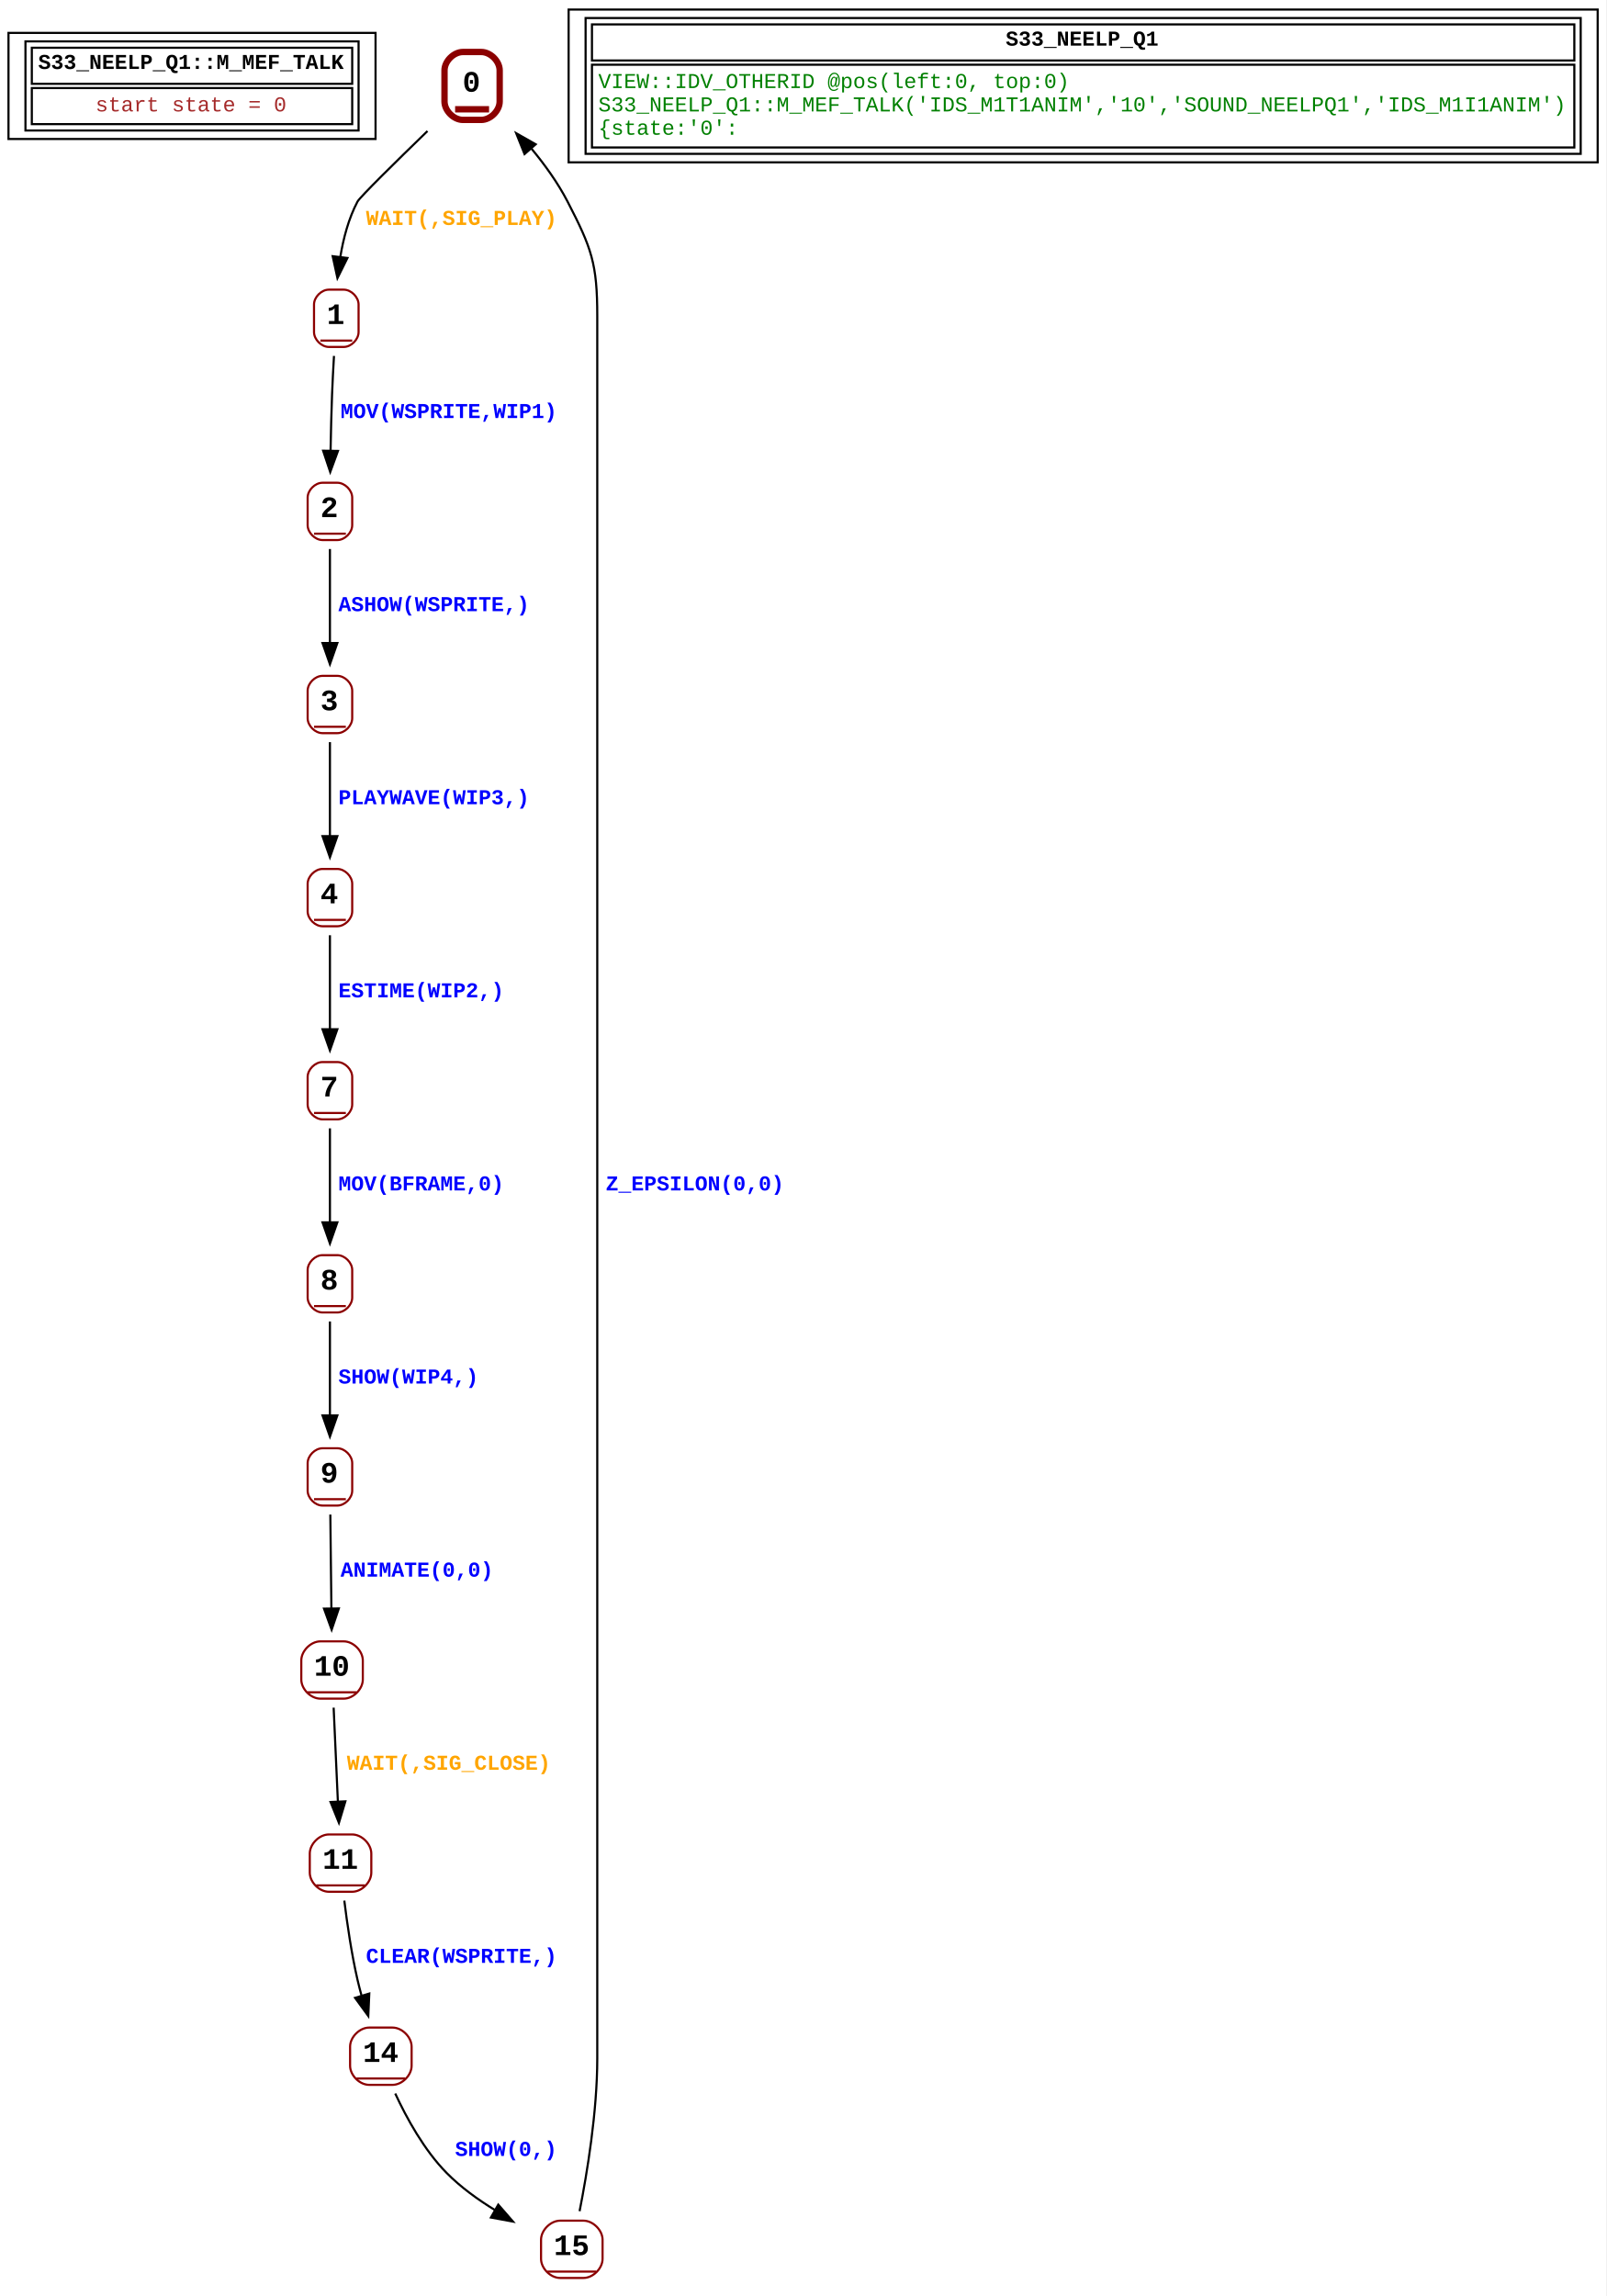
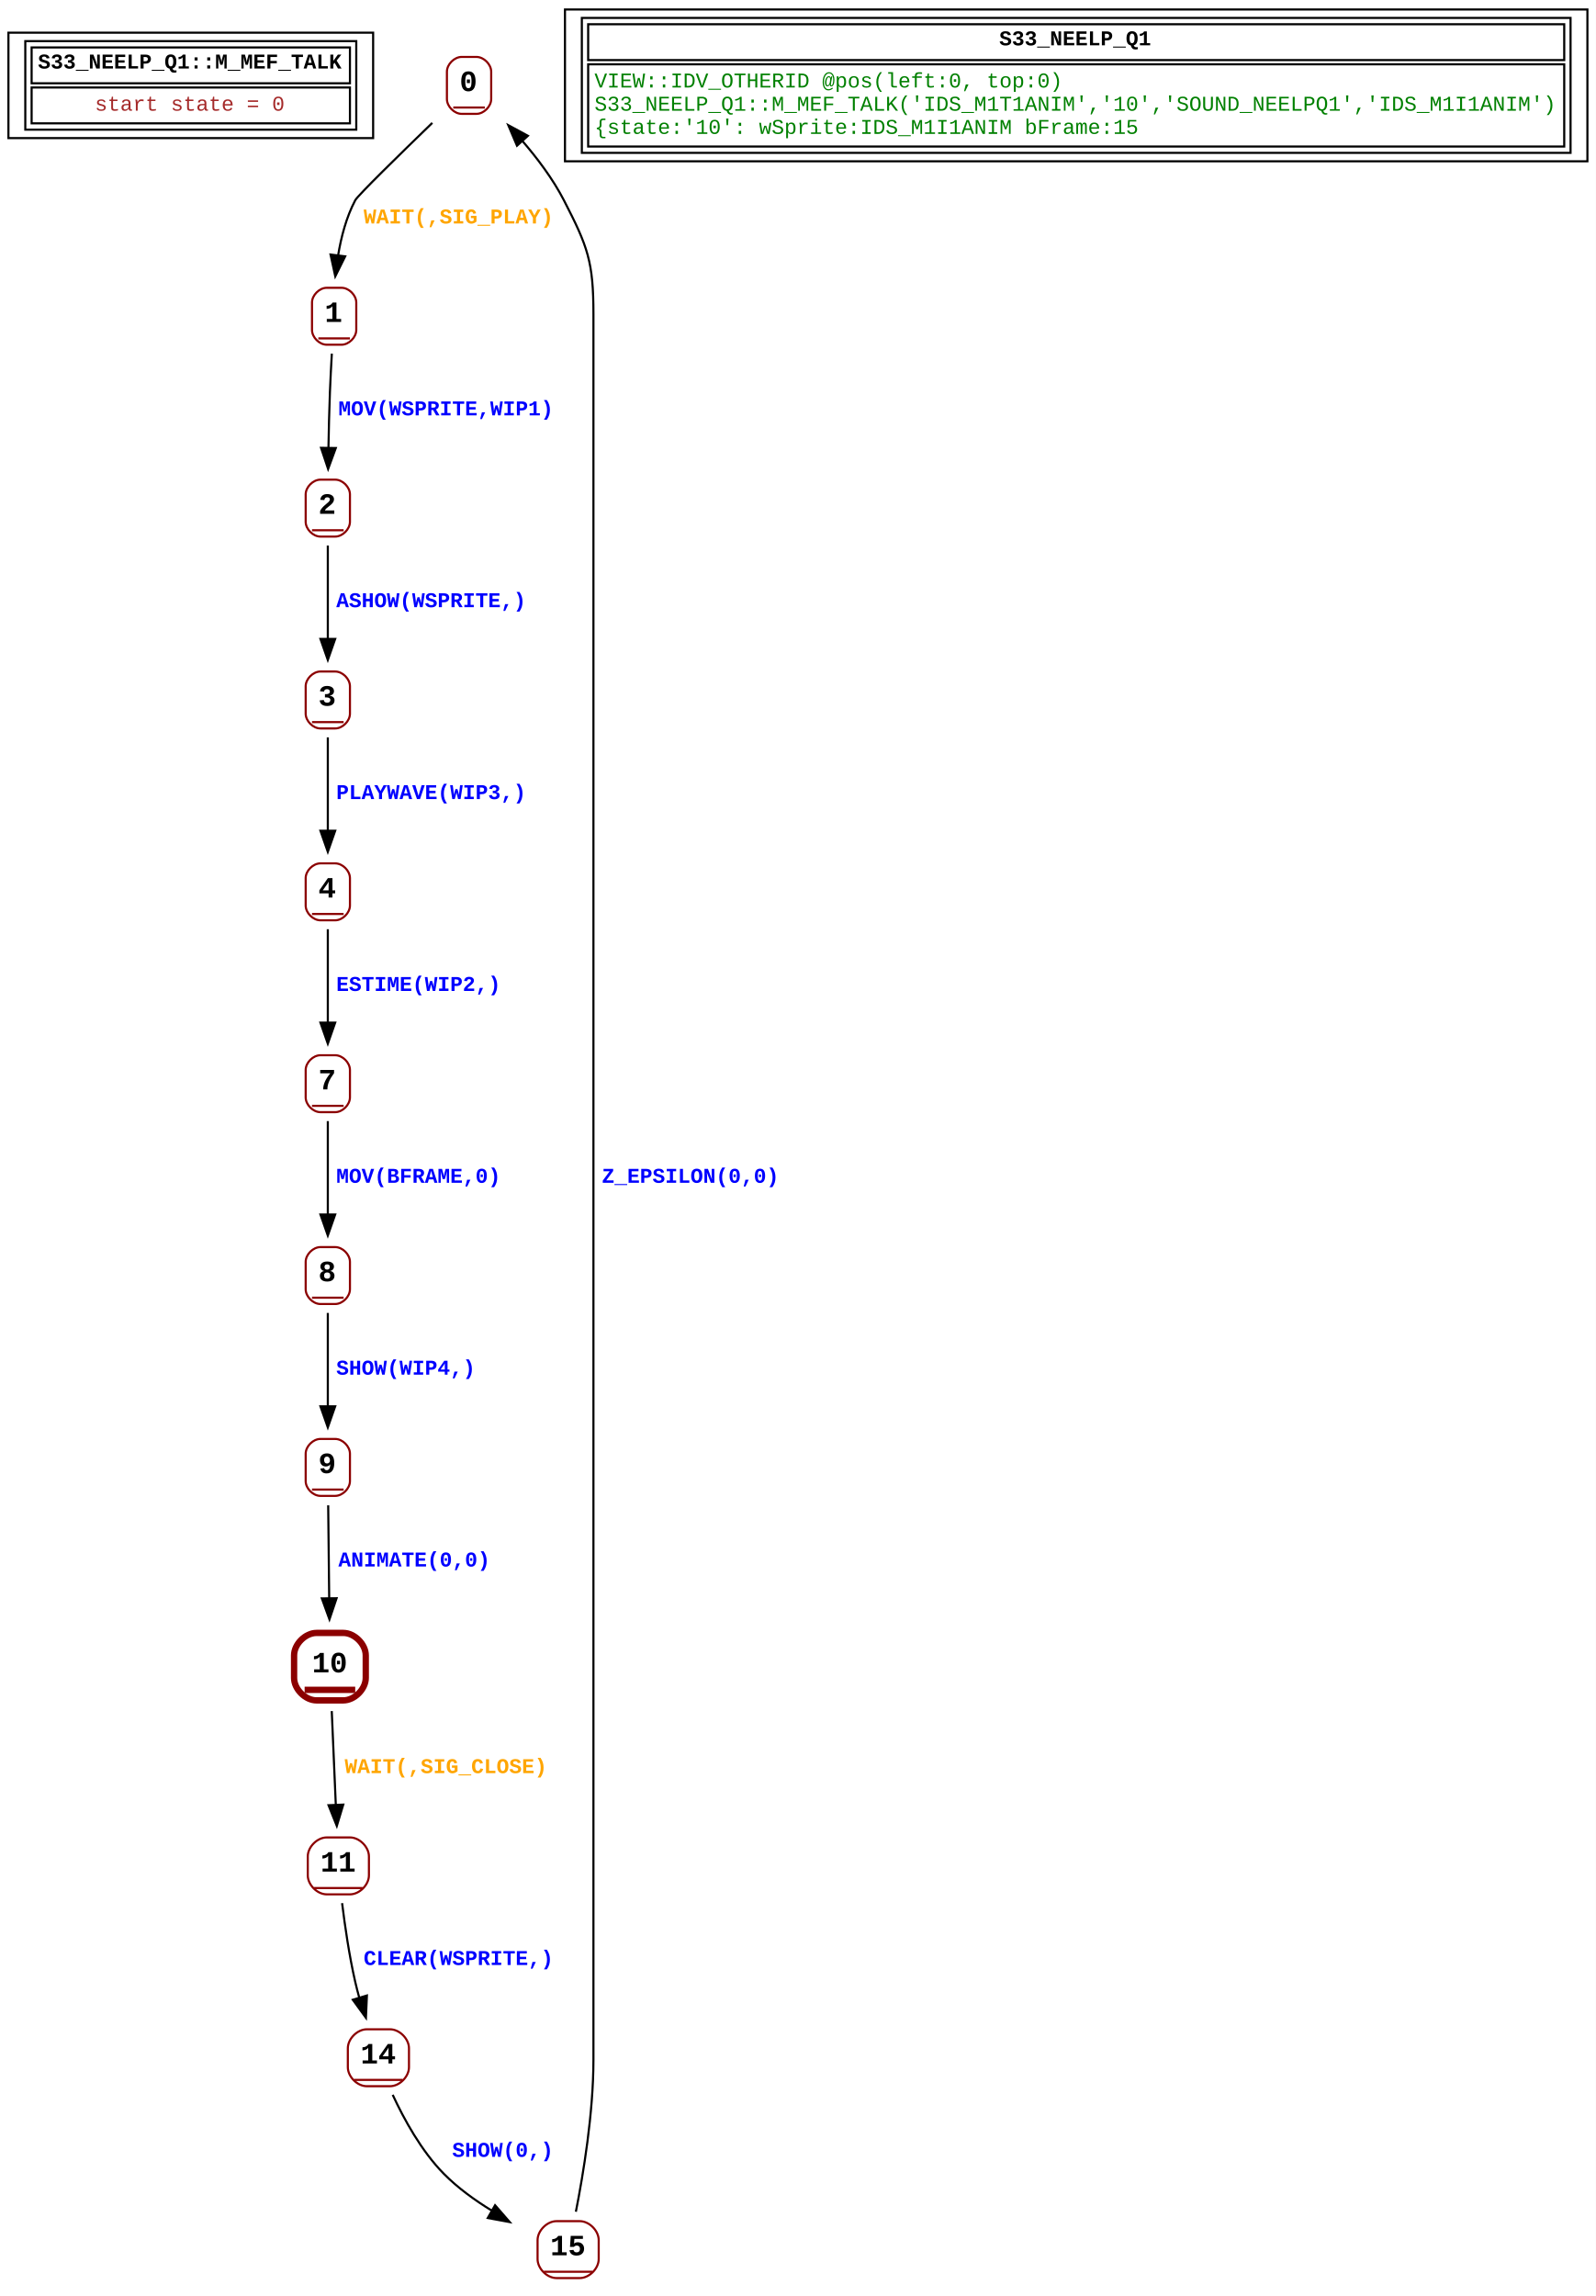
- <svg xmlns="http://www.w3.org/2000/svg" width="757pt" height="1082pt" viewBox="0.00 0.00 757.00 1082.00">
-   <g id="graph0" class="graph" transform="scale(1 1) rotate(0) translate(4 1078)">
-     <polygon fill="white" stroke="none" points="-4,4 -4,-1078 753,-1078 753,4 -4,4" />
+ <svg xmlns="http://www.w3.org/2000/svg" width="757pt" height="1089pt" viewBox="0.00 0.00 757.00 1089.00">
+   <g id="graph0" class="graph" transform="scale(1 1) rotate(0) translate(4 1085)">
+     <polygon fill="white" stroke="none" points="-4,4 -4,-1085 753,-1085 753,4 -4,4" />
    <g id="node1" class="node">
-       <polygon fill="none" stroke="black" points="0,-1012.5 0,-1062.5 173,-1062.5 173,-1012.5 0,-1012.5" />
-       <polygon fill="none" stroke="black" points="11,-1038.5 11,-1055.5 162,-1055.5 162,-1038.5 11,-1038.5" />
-       <text text-anchor="start" x="14" y="-1045.5" font-family="Courier New" font-weight="bold" font-size="10.00">S33_NEELP_Q1::M_MEF_TALK</text>
-       <polygon fill="none" stroke="black" points="11,-1019.5 11,-1036.5 162,-1036.5 162,-1019.5 11,-1019.5" />
-       <text text-anchor="start" x="41" y="-1025.5" font-family="Courier New" font-size="10.00" fill="brown">start state = 0</text>
-       <polygon fill="none" stroke="black" points="8,-1016.5 8,-1058.5 165,-1058.5 165,-1016.5 8,-1016.5" />
+       <polygon fill="none" stroke="black" points="0,-1019.5 0,-1069.5 173,-1069.5 173,-1019.5 0,-1019.5" />
+       <polygon fill="none" stroke="black" points="11,-1045.5 11,-1062.5 162,-1062.5 162,-1045.5 11,-1045.5" />
+       <text text-anchor="start" x="14" y="-1052.5" font-family="Courier New" font-weight="bold" font-size="10.00">S33_NEELP_Q1::M_MEF_TALK</text>
+       <polygon fill="none" stroke="black" points="11,-1026.5 11,-1043.5 162,-1043.5 162,-1026.5 11,-1026.5" />
+       <text text-anchor="start" x="41" y="-1032.5" font-family="Courier New" font-size="10.00" fill="brown">start state = 0</text>
+       <polygon fill="none" stroke="black" points="8,-1023.5 8,-1065.5 165,-1065.5 165,-1023.5 8,-1023.5" />
    </g>
    <g id="node2" class="node">
-       <polyline fill="none" stroke="darkred" stroke-width="3" points="210.5,-1026.5 226.5,-1026.5" />
-       <text text-anchor="start" x="214" y="-1034.8" font-family="Courier New" font-weight="bold" font-size="14.00">0</text>
-       <path fill="none" stroke="darkred" stroke-width="3" d="M214.17,-1021.5C214.17,-1021.5 222.83,-1021.5 222.83,-1021.5 227.17,-1021.5 231.5,-1025.83 231.5,-1030.17 231.5,-1030.17 231.5,-1044.83 231.5,-1044.83 231.5,-1049.17 227.17,-1053.5 222.83,-1053.5 222.83,-1053.5 214.17,-1053.5 214.17,-1053.5 209.83,-1053.5 205.5,-1049.17 205.5,-1044.83 205.5,-1044.83 205.5,-1030.17 205.5,-1030.17 205.5,-1025.83 209.83,-1021.5 214.17,-1021.5" />
+       <polyline fill="none" stroke="darkred" points="211,-1034 226,-1034" />
+       <text text-anchor="start" x="214" y="-1041.8" font-family="Courier New" font-weight="bold" font-size="14.00">0</text>
+       <path fill="none" stroke="darkred" d="M215,-1031C215,-1031 222,-1031 222,-1031 225.5,-1031 229,-1034.5 229,-1038 229,-1038 229,-1051 229,-1051 229,-1054.5 225.5,-1058 222,-1058 222,-1058 215,-1058 215,-1058 211.5,-1058 208,-1054.5 208,-1051 208,-1051 208,-1038 208,-1038 208,-1034.5 211.5,-1031 215,-1031" />
    </g>
    <g id="node3" class="node">
-       <polyline fill="none" stroke="darkred" points="147,-917.5 162,-917.5" />
-       <text text-anchor="start" x="150" y="-925.3" font-family="Courier New" font-weight="bold" font-size="14.00">1</text>
-       <path fill="none" stroke="darkred" d="M151,-914.5C151,-914.5 158,-914.5 158,-914.5 161.5,-914.5 165,-918 165,-921.5 165,-921.5 165,-934.5 165,-934.5 165,-938 161.5,-941.5 158,-941.5 158,-941.5 151,-941.5 151,-941.5 147.5,-941.5 144,-938 144,-934.5 144,-934.5 144,-921.5 144,-921.5 144,-918 147.5,-914.5 151,-914.5" />
+       <polyline fill="none" stroke="darkred" points="147,-924.5 162,-924.5" />
+       <text text-anchor="start" x="150" y="-932.3" font-family="Courier New" font-weight="bold" font-size="14.00">1</text>
+       <path fill="none" stroke="darkred" d="M151,-921.5C151,-921.5 158,-921.5 158,-921.5 161.5,-921.5 165,-925 165,-928.5 165,-928.5 165,-941.5 165,-941.5 165,-945 161.5,-948.5 158,-948.5 158,-948.5 151,-948.5 151,-948.5 147.5,-948.5 144,-945 144,-941.5 144,-941.5 144,-928.5 144,-928.5 144,-925 147.5,-921.5 151,-921.5" />
    </g>
    <g id="edge1" class="edge">
-       <path fill="none" stroke="black" d="M197.48,-1016.24C182.79,-1002 165.62,-985.11 164.5,-983 160.28,-975.03 157.82,-965.58 156.38,-956.83" />
-       <polygon fill="black" stroke="black" points="159.74,-956.41 155.04,-946.92 152.79,-957.27 159.74,-956.41" />
-       <text text-anchor="start" x="168.5" y="-972" font-family="Courier New" font-weight="bold" font-size="10.00" fill="orange">WAIT(,SIG_PLAY)</text>
+       <path fill="none" stroke="black" d="M201.06,-1026.71C185.75,-1011.89 165.71,-992.29 164.5,-990 160.28,-982.03 157.82,-972.58 156.38,-963.83" />
+       <polygon fill="black" stroke="black" points="159.74,-963.41 155.04,-953.92 152.79,-964.27 159.74,-963.41" />
+       <text text-anchor="start" x="168.5" y="-979" font-family="Courier New" font-weight="bold" font-size="10.00" fill="orange">WAIT(,SIG_PLAY)</text>
    </g>
    <g id="node4" class="node">
-       <polyline fill="none" stroke="darkred" points="144,-826.5 159,-826.5" />
-       <text text-anchor="start" x="147" y="-834.3" font-family="Courier New" font-weight="bold" font-size="14.00">2</text>
-       <path fill="none" stroke="darkred" d="M148,-823.5C148,-823.5 155,-823.5 155,-823.5 158.5,-823.5 162,-827 162,-830.5 162,-830.5 162,-843.5 162,-843.5 162,-847 158.5,-850.5 155,-850.5 155,-850.5 148,-850.5 148,-850.5 144.5,-850.5 141,-847 141,-843.5 141,-843.5 141,-830.5 141,-830.5 141,-827 144.5,-823.5 148,-823.5" />
+       <polyline fill="none" stroke="darkred" points="144,-833.5 159,-833.5" />
+       <text text-anchor="start" x="147" y="-841.3" font-family="Courier New" font-weight="bold" font-size="14.00">2</text>
+       <path fill="none" stroke="darkred" d="M148,-830.5C148,-830.5 155,-830.5 155,-830.5 158.5,-830.5 162,-834 162,-837.5 162,-837.5 162,-850.5 162,-850.5 162,-854 158.5,-857.5 155,-857.5 155,-857.5 148,-857.5 148,-857.5 144.5,-857.5 141,-854 141,-850.5 141,-850.5 141,-837.5 141,-837.5 141,-834 144.5,-830.5 148,-830.5" />
    </g>
    <g id="edge2" class="edge">
-       <path fill="none" stroke="black" d="M153.41,-910.27C153.07,-904.49 152.73,-897.96 152.5,-892 152.17,-883.37 151.95,-873.96 151.8,-865.44" />
-       <polygon fill="black" stroke="black" points="155.29,-865.5 151.64,-855.55 148.29,-865.6 155.29,-865.5" />
-       <text text-anchor="start" x="156.5" y="-881" font-family="Courier New" font-weight="bold" font-size="10.00" fill="blue">MOV(WSPRITE,WIP1)</text>
+       <path fill="none" stroke="black" d="M153.41,-917.27C153.07,-911.49 152.73,-904.96 152.5,-899 152.17,-890.37 151.95,-880.96 151.8,-872.44" />
+       <polygon fill="black" stroke="black" points="155.29,-872.5 151.64,-862.55 148.29,-872.6 155.29,-872.5" />
+       <text text-anchor="start" x="156.5" y="-888" font-family="Courier New" font-weight="bold" font-size="10.00" fill="blue">MOV(WSPRITE,WIP1)</text>
    </g>
    <g id="node9" class="node">
-       <polyline fill="none" stroke="darkred" points="144,-735.5 159,-735.5" />
-       <text text-anchor="start" x="147" y="-743.3" font-family="Courier New" font-weight="bold" font-size="14.00">3</text>
-       <path fill="none" stroke="darkred" d="M148,-732.5C148,-732.5 155,-732.5 155,-732.5 158.5,-732.5 162,-736 162,-739.5 162,-739.5 162,-752.5 162,-752.5 162,-756 158.5,-759.5 155,-759.5 155,-759.5 148,-759.5 148,-759.5 144.5,-759.5 141,-756 141,-752.5 141,-752.5 141,-739.5 141,-739.5 141,-736 144.5,-732.5 148,-732.5" />
+       <polyline fill="none" stroke="darkred" points="144,-742.5 159,-742.5" />
+       <text text-anchor="start" x="147" y="-750.3" font-family="Courier New" font-weight="bold" font-size="14.00">3</text>
+       <path fill="none" stroke="darkred" d="M148,-739.5C148,-739.5 155,-739.5 155,-739.5 158.5,-739.5 162,-743 162,-746.5 162,-746.5 162,-759.5 162,-759.5 162,-763 158.5,-766.5 155,-766.5 155,-766.5 148,-766.5 148,-766.5 144.5,-766.5 141,-763 141,-759.5 141,-759.5 141,-746.5 141,-746.5 141,-743 144.5,-739.5 148,-739.5" />
    </g>
    <g id="edge7" class="edge">
-       <path fill="none" stroke="black" d="M151.5,-819.26C151.5,-806.78 151.5,-789.46 151.5,-774.9" />
-       <polygon fill="black" stroke="black" points="155,-774.97 151.5,-764.97 148,-774.97 155,-774.97" />
-       <text text-anchor="start" x="155.5" y="-790" font-family="Courier New" font-weight="bold" font-size="10.00" fill="blue">ASHOW(WSPRITE,)</text>
+       <path fill="none" stroke="black" d="M151.5,-826.26C151.5,-813.78 151.5,-796.46 151.5,-781.9" />
+       <polygon fill="black" stroke="black" points="155,-781.97 151.5,-771.97 148,-781.97 155,-781.97" />
+       <text text-anchor="start" x="155.5" y="-797" font-family="Courier New" font-weight="bold" font-size="10.00" fill="blue">ASHOW(WSPRITE,)</text>
    </g>
    <g id="node5" class="node">
-       <polyline fill="none" stroke="darkred" points="141,-280.5 164,-280.5" />
-       <text text-anchor="start" x="144" y="-288.3" font-family="Courier New" font-weight="bold" font-size="14.00">10</text>
-       <path fill="none" stroke="darkred" d="M147,-277.5C147,-277.5 158,-277.5 158,-277.5 162.5,-277.5 167,-282 167,-286.5 167,-286.5 167,-295.5 167,-295.5 167,-300 162.5,-304.5 158,-304.5 158,-304.5 147,-304.5 147,-304.5 142.5,-304.5 138,-300 138,-295.5 138,-295.5 138,-286.5 138,-286.5 138,-282 142.5,-277.5 147,-277.5" />
+       <polyline fill="none" stroke="darkred" stroke-width="3" points="140.5,-283.5 164.5,-283.5" />
+       <text text-anchor="start" x="144" y="-291.8" font-family="Courier New" font-weight="bold" font-size="14.00">10</text>
+       <path fill="none" stroke="darkred" stroke-width="3" d="M146.17,-278.5C146.17,-278.5 158.83,-278.5 158.83,-278.5 164.17,-278.5 169.5,-283.83 169.5,-289.17 169.5,-289.17 169.5,-299.83 169.5,-299.83 169.5,-305.17 164.17,-310.5 158.83,-310.5 158.83,-310.5 146.17,-310.5 146.17,-310.5 140.83,-310.5 135.5,-305.17 135.5,-299.83 135.5,-299.83 135.5,-289.17 135.5,-289.17 135.5,-283.83 140.83,-278.5 146.17,-278.5" />
    </g>
    <g id="node6" class="node">
      <polyline fill="none" stroke="darkred" points="145,-189.5 168,-189.5" />
      <text text-anchor="start" x="148" y="-197.3" font-family="Courier New" font-weight="bold" font-size="14.00">11</text>
      <path fill="none" stroke="darkred" d="M151,-186.5C151,-186.5 162,-186.5 162,-186.5 166.5,-186.5 171,-191 171,-195.5 171,-195.5 171,-204.5 171,-204.5 171,-209 166.5,-213.5 162,-213.5 162,-213.5 151,-213.5 151,-213.5 146.5,-213.5 142,-209 142,-204.5 142,-204.5 142,-195.5 142,-195.5 142,-191 146.5,-186.5 151,-186.5" />
    </g>
    <g id="edge3" class="edge">
-       <path fill="none" stroke="black" d="M153.25,-273.26C153.81,-260.78 154.59,-243.46 155.25,-228.9" />
-       <polygon fill="black" stroke="black" points="158.78,-229.11 155.74,-218.97 151.79,-228.8 158.78,-229.11" />
+       <path fill="none" stroke="black" d="M153.37,-273.43C153.93,-260.35 154.68,-243.1 155.3,-228.72" />
+       <polygon fill="black" stroke="black" points="158.83,-229.07 155.77,-218.93 151.84,-228.77 158.83,-229.07" />
      <text text-anchor="start" x="159.5" y="-244" font-family="Courier New" font-weight="bold" font-size="10.00" fill="orange">WAIT(,SIG_CLOSE)</text>
    </g>
    <g id="node7" class="node">
      <polyline fill="none" stroke="darkred" points="164,-98.5 187,-98.5" />
      <text text-anchor="start" x="167" y="-106.3" font-family="Courier New" font-weight="bold" font-size="14.00">14</text>
      <path fill="none" stroke="darkred" d="M170,-95.5C170,-95.5 181,-95.5 181,-95.5 185.5,-95.5 190,-100 190,-104.5 190,-104.5 190,-113.5 190,-113.5 190,-118 185.5,-122.5 181,-122.5 181,-122.5 170,-122.5 170,-122.5 165.5,-122.5 161,-118 161,-113.5 161,-113.5 161,-104.5 161,-104.5 161,-100 165.5,-95.5 170,-95.5" />
    </g>
    <g id="edge4" class="edge">
      <path fill="none" stroke="black" d="M158.28,-182.33C159.6,-171.59 161.66,-157.38 164.5,-145 165.08,-142.49 165.75,-139.89 166.47,-137.3" />
      <polygon fill="black" stroke="black" points="170.05,-138.53 169.58,-127.94 163.35,-136.51 170.05,-138.53" />
      <text text-anchor="start" x="168.5" y="-153" font-family="Courier New" font-weight="bold" font-size="10.00" fill="blue">CLEAR(WSPRITE,)</text>
    </g>
    <g id="node8" class="node">
      <polyline fill="none" stroke="darkred" points="254,-7.5 277,-7.5" />
      <text text-anchor="start" x="257" y="-15.3" font-family="Courier New" font-weight="bold" font-size="14.00">15</text>
      <path fill="none" stroke="darkred" d="M260,-4.5C260,-4.5 271,-4.5 271,-4.5 275.5,-4.5 280,-9 280,-13.5 280,-13.5 280,-22.5 280,-22.5 280,-27 275.5,-31.5 271,-31.5 271,-31.5 260,-31.5 260,-31.5 255.5,-31.5 251,-27 251,-22.5 251,-22.5 251,-13.5 251,-13.5 251,-9 255.5,-4.5 260,-4.5" />
    </g>
    <g id="edge5" class="edge">
      <path fill="none" stroke="black" d="M182.28,-91.42C187.6,-79.92 195.88,-64.78 206.5,-54 213.11,-47.29 221.27,-41.39 229.38,-36.44" />
      <polygon fill="black" stroke="black" points="230.84,-39.06 237.79,-31.06 227.37,-32.98 230.84,-39.06" />
      <text text-anchor="start" x="210.5" y="-62" font-family="Courier New" font-weight="bold" font-size="10.00" fill="blue">SHOW(0,)</text>
    </g>
    <g id="edge6" class="edge">
-       <path fill="none" stroke="black" d="M269.17,-35.97C272.69,-53.81 277.5,-82.74 277.5,-108 277.5,-929 277.5,-929 277.5,-929 277.5,-953.79 274.87,-960.97 263.5,-983 258.92,-991.87 252.64,-1000.56 246.22,-1008.28" />
-       <polygon fill="black" stroke="black" points="243.22,-1005.39 239.28,-1015.23 248.49,-1010 243.22,-1005.39" />
-       <text text-anchor="start" x="281.5" y="-517" font-family="Courier New" font-weight="bold" font-size="10.00" fill="blue">Z_EPSILON(0,0)</text>
+       <path fill="none" stroke="black" d="M269.17,-35.97C272.69,-53.81 277.5,-82.74 277.5,-108 277.5,-936 277.5,-936 277.5,-936 277.5,-960.79 274.87,-967.97 263.5,-990 258.24,-1000.19 250.73,-1010.15 243.35,-1018.66" />
+       <polygon fill="black" stroke="black" points="241.24,-1015.88 237.1,-1025.64 246.42,-1020.59 241.24,-1015.88" />
+       <text text-anchor="start" x="281.5" y="-524" font-family="Courier New" font-weight="bold" font-size="10.00" fill="blue">Z_EPSILON(0,0)</text>
    </g>
    <g id="node10" class="node">
-       <polyline fill="none" stroke="darkred" points="144,-644.5 159,-644.5" />
-       <text text-anchor="start" x="147" y="-652.3" font-family="Courier New" font-weight="bold" font-size="14.00">4</text>
-       <path fill="none" stroke="darkred" d="M148,-641.5C148,-641.5 155,-641.5 155,-641.5 158.5,-641.5 162,-645 162,-648.5 162,-648.5 162,-661.5 162,-661.5 162,-665 158.5,-668.5 155,-668.5 155,-668.5 148,-668.5 148,-668.5 144.5,-668.5 141,-665 141,-661.5 141,-661.5 141,-648.5 141,-648.5 141,-645 144.5,-641.5 148,-641.5" />
+       <polyline fill="none" stroke="darkred" points="144,-651.5 159,-651.5" />
+       <text text-anchor="start" x="147" y="-659.3" font-family="Courier New" font-weight="bold" font-size="14.00">4</text>
+       <path fill="none" stroke="darkred" d="M148,-648.5C148,-648.5 155,-648.5 155,-648.5 158.5,-648.5 162,-652 162,-655.5 162,-655.5 162,-668.5 162,-668.5 162,-672 158.5,-675.5 155,-675.5 155,-675.5 148,-675.5 148,-675.5 144.5,-675.5 141,-672 141,-668.5 141,-668.5 141,-655.5 141,-655.5 141,-652 144.5,-648.5 148,-648.5" />
    </g>
    <g id="edge8" class="edge">
-       <path fill="none" stroke="black" d="M151.5,-728.26C151.5,-715.78 151.5,-698.46 151.5,-683.9" />
-       <polygon fill="black" stroke="black" points="155,-683.97 151.5,-673.97 148,-683.97 155,-683.97" />
-       <text text-anchor="start" x="155.5" y="-699" font-family="Courier New" font-weight="bold" font-size="10.00" fill="blue">PLAYWAVE(WIP3,)</text>
+       <path fill="none" stroke="black" d="M151.5,-735.26C151.5,-722.78 151.5,-705.46 151.5,-690.9" />
+       <polygon fill="black" stroke="black" points="155,-690.97 151.5,-680.97 148,-690.97 155,-690.97" />
+       <text text-anchor="start" x="155.5" y="-706" font-family="Courier New" font-weight="bold" font-size="10.00" fill="blue">PLAYWAVE(WIP3,)</text>
    </g>
    <g id="node11" class="node">
-       <polyline fill="none" stroke="darkred" points="144,-553.5 159,-553.5" />
-       <text text-anchor="start" x="147" y="-561.3" font-family="Courier New" font-weight="bold" font-size="14.00">7</text>
-       <path fill="none" stroke="darkred" d="M148,-550.5C148,-550.5 155,-550.5 155,-550.5 158.5,-550.5 162,-554 162,-557.5 162,-557.5 162,-570.5 162,-570.5 162,-574 158.5,-577.5 155,-577.5 155,-577.5 148,-577.5 148,-577.5 144.5,-577.5 141,-574 141,-570.5 141,-570.5 141,-557.5 141,-557.5 141,-554 144.5,-550.5 148,-550.5" />
+       <polyline fill="none" stroke="darkred" points="144,-560.5 159,-560.5" />
+       <text text-anchor="start" x="147" y="-568.3" font-family="Courier New" font-weight="bold" font-size="14.00">7</text>
+       <path fill="none" stroke="darkred" d="M148,-557.5C148,-557.5 155,-557.5 155,-557.5 158.5,-557.5 162,-561 162,-564.5 162,-564.5 162,-577.5 162,-577.5 162,-581 158.5,-584.5 155,-584.5 155,-584.5 148,-584.5 148,-584.5 144.5,-584.5 141,-581 141,-577.5 141,-577.5 141,-564.5 141,-564.5 141,-561 144.5,-557.5 148,-557.5" />
    </g>
    <g id="edge9" class="edge">
-       <path fill="none" stroke="black" d="M151.5,-637.26C151.5,-624.78 151.5,-607.46 151.5,-592.9" />
-       <polygon fill="black" stroke="black" points="155,-592.97 151.5,-582.97 148,-592.97 155,-592.97" />
-       <text text-anchor="start" x="155.5" y="-608" font-family="Courier New" font-weight="bold" font-size="10.00" fill="blue">ESTIME(WIP2,)</text>
+       <path fill="none" stroke="black" d="M151.5,-644.26C151.5,-631.78 151.5,-614.46 151.5,-599.9" />
+       <polygon fill="black" stroke="black" points="155,-599.97 151.5,-589.97 148,-599.97 155,-599.97" />
+       <text text-anchor="start" x="155.5" y="-615" font-family="Courier New" font-weight="bold" font-size="10.00" fill="blue">ESTIME(WIP2,)</text>
    </g>
    <g id="node12" class="node">
-       <polyline fill="none" stroke="darkred" points="144,-462.5 159,-462.5" />
-       <text text-anchor="start" x="147" y="-470.3" font-family="Courier New" font-weight="bold" font-size="14.00">8</text>
-       <path fill="none" stroke="darkred" d="M148,-459.5C148,-459.5 155,-459.5 155,-459.5 158.5,-459.5 162,-463 162,-466.5 162,-466.5 162,-479.5 162,-479.5 162,-483 158.5,-486.5 155,-486.5 155,-486.5 148,-486.5 148,-486.5 144.5,-486.5 141,-483 141,-479.5 141,-479.5 141,-466.5 141,-466.5 141,-463 144.5,-459.5 148,-459.5" />
+       <polyline fill="none" stroke="darkred" points="144,-469.5 159,-469.5" />
+       <text text-anchor="start" x="147" y="-477.3" font-family="Courier New" font-weight="bold" font-size="14.00">8</text>
+       <path fill="none" stroke="darkred" d="M148,-466.5C148,-466.5 155,-466.5 155,-466.5 158.5,-466.5 162,-470 162,-473.5 162,-473.5 162,-486.5 162,-486.5 162,-490 158.5,-493.5 155,-493.5 155,-493.5 148,-493.5 148,-493.5 144.5,-493.5 141,-490 141,-486.5 141,-486.5 141,-473.5 141,-473.5 141,-470 144.5,-466.5 148,-466.5" />
    </g>
    <g id="edge10" class="edge">
-       <path fill="none" stroke="black" d="M151.5,-546.26C151.5,-533.78 151.5,-516.46 151.5,-501.9" />
-       <polygon fill="black" stroke="black" points="155,-501.97 151.5,-491.97 148,-501.97 155,-501.97" />
-       <text text-anchor="start" x="155.5" y="-517" font-family="Courier New" font-weight="bold" font-size="10.00" fill="blue">MOV(BFRAME,0)</text>
+       <path fill="none" stroke="black" d="M151.5,-553.26C151.5,-540.78 151.5,-523.46 151.5,-508.9" />
+       <polygon fill="black" stroke="black" points="155,-508.97 151.5,-498.97 148,-508.97 155,-508.97" />
+       <text text-anchor="start" x="155.5" y="-524" font-family="Courier New" font-weight="bold" font-size="10.00" fill="blue">MOV(BFRAME,0)</text>
    </g>
    <g id="node13" class="node">
-       <polyline fill="none" stroke="darkred" points="144,-371.5 159,-371.5" />
-       <text text-anchor="start" x="147" y="-379.3" font-family="Courier New" font-weight="bold" font-size="14.00">9</text>
-       <path fill="none" stroke="darkred" d="M148,-368.5C148,-368.5 155,-368.5 155,-368.5 158.5,-368.5 162,-372 162,-375.5 162,-375.5 162,-388.5 162,-388.5 162,-392 158.5,-395.5 155,-395.5 155,-395.5 148,-395.5 148,-395.5 144.5,-395.5 141,-392 141,-388.5 141,-388.5 141,-375.5 141,-375.5 141,-372 144.5,-368.5 148,-368.5" />
+       <polyline fill="none" stroke="darkred" points="144,-378.5 159,-378.5" />
+       <text text-anchor="start" x="147" y="-386.3" font-family="Courier New" font-weight="bold" font-size="14.00">9</text>
+       <path fill="none" stroke="darkred" d="M148,-375.5C148,-375.5 155,-375.5 155,-375.5 158.5,-375.5 162,-379 162,-382.5 162,-382.5 162,-395.5 162,-395.5 162,-399 158.5,-402.5 155,-402.5 155,-402.5 148,-402.5 148,-402.5 144.5,-402.5 141,-399 141,-395.5 141,-395.5 141,-382.5 141,-382.5 141,-379 144.5,-375.5 148,-375.5" />
    </g>
    <g id="edge11" class="edge">
-       <path fill="none" stroke="black" d="M151.5,-455.26C151.5,-442.78 151.5,-425.46 151.5,-410.9" />
-       <polygon fill="black" stroke="black" points="155,-410.97 151.5,-400.97 148,-410.97 155,-410.97" />
-       <text text-anchor="start" x="155.5" y="-426" font-family="Courier New" font-weight="bold" font-size="10.00" fill="blue">SHOW(WIP4,)</text>
+       <path fill="none" stroke="black" d="M151.5,-462.26C151.5,-449.78 151.5,-432.46 151.5,-417.9" />
+       <polygon fill="black" stroke="black" points="155,-417.97 151.5,-407.97 148,-417.97 155,-417.97" />
+       <text text-anchor="start" x="155.5" y="-433" font-family="Courier New" font-weight="bold" font-size="10.00" fill="blue">SHOW(WIP4,)</text>
    </g>
    <g id="edge12" class="edge">
-       <path fill="none" stroke="black" d="M151.69,-364.26C151.83,-351.78 152.02,-334.46 152.19,-319.9" />
-       <polygon fill="black" stroke="black" points="155.7,-320.01 152.31,-309.97 148.7,-319.93 155.7,-320.01" />
-       <text text-anchor="start" x="156.5" y="-335" font-family="Courier New" font-weight="bold" font-size="10.00" fill="blue">ANIMATE(0,0)</text>
+       <path fill="none" stroke="black" d="M151.68,-371.03C151.82,-358.65 152,-341.5 152.16,-326.68" />
+       <polygon fill="black" stroke="black" points="155.67,-326.95 152.28,-316.91 148.67,-326.87 155.67,-326.95" />
+       <text text-anchor="start" x="156.5" y="-342" font-family="Courier New" font-weight="bold" font-size="10.00" fill="blue">ANIMATE(0,0)</text>
    </g>
    <g id="node14" class="node">
-       <polygon fill="none" stroke="black" points="264,-1001.5 264,-1073.5 749,-1073.5 749,-1001.5 264,-1001.5" />
-       <polygon fill="none" stroke="black" points="275,-1049.5 275,-1066.5 738,-1066.5 738,-1049.5 275,-1049.5" />
-       <text text-anchor="start" x="470" y="-1056.5" font-family="Courier New" font-weight="bold" font-size="10.00">S33_NEELP_Q1</text>
-       <polygon fill="none" stroke="black" points="275,-1008.5 275,-1047.5 738,-1047.5 738,-1008.5 275,-1008.5" />
-       <text text-anchor="start" x="278" y="-1036.5" font-family="Courier New" font-size="10.00" fill="green">VIEW::IDV_OTHERID @pos(left:0, top:0)</text>
-       <text text-anchor="start" x="278" y="-1025.5" font-family="Courier New" font-size="10.00" fill="green">S33_NEELP_Q1::M_MEF_TALK('IDS_M1T1ANIM','10','SOUND_NEELPQ1','IDS_M1I1ANIM')</text>
-       <text text-anchor="start" x="278" y="-1014.5" font-family="Courier New" font-size="10.00" fill="green">{state:'0':</text>
-       <polygon fill="none" stroke="black" points="272,-1005.5 272,-1069.5 741,-1069.5 741,-1005.5 272,-1005.5" />
+       <polygon fill="none" stroke="black" points="264,-1008.5 264,-1080.5 749,-1080.5 749,-1008.5 264,-1008.5" />
+       <polygon fill="none" stroke="black" points="275,-1056.5 275,-1073.5 738,-1073.5 738,-1056.5 275,-1056.5" />
+       <text text-anchor="start" x="470" y="-1063.5" font-family="Courier New" font-weight="bold" font-size="10.00">S33_NEELP_Q1</text>
+       <polygon fill="none" stroke="black" points="275,-1015.5 275,-1054.5 738,-1054.5 738,-1015.5 275,-1015.5" />
+       <text text-anchor="start" x="278" y="-1043.5" font-family="Courier New" font-size="10.00" fill="green">VIEW::IDV_OTHERID @pos(left:0, top:0)</text>
+       <text text-anchor="start" x="278" y="-1032.5" font-family="Courier New" font-size="10.00" fill="green">S33_NEELP_Q1::M_MEF_TALK('IDS_M1T1ANIM','10','SOUND_NEELPQ1','IDS_M1I1ANIM')</text>
+       <text text-anchor="start" x="278" y="-1021.5" font-family="Courier New" font-size="10.00" fill="green">{state:'10': wSprite:IDS_M1I1ANIM bFrame:15</text>
+       <polygon fill="none" stroke="black" points="272,-1012.5 272,-1076.5 741,-1076.5 741,-1012.5 272,-1012.5" />
    </g>
  </g>
</svg>
